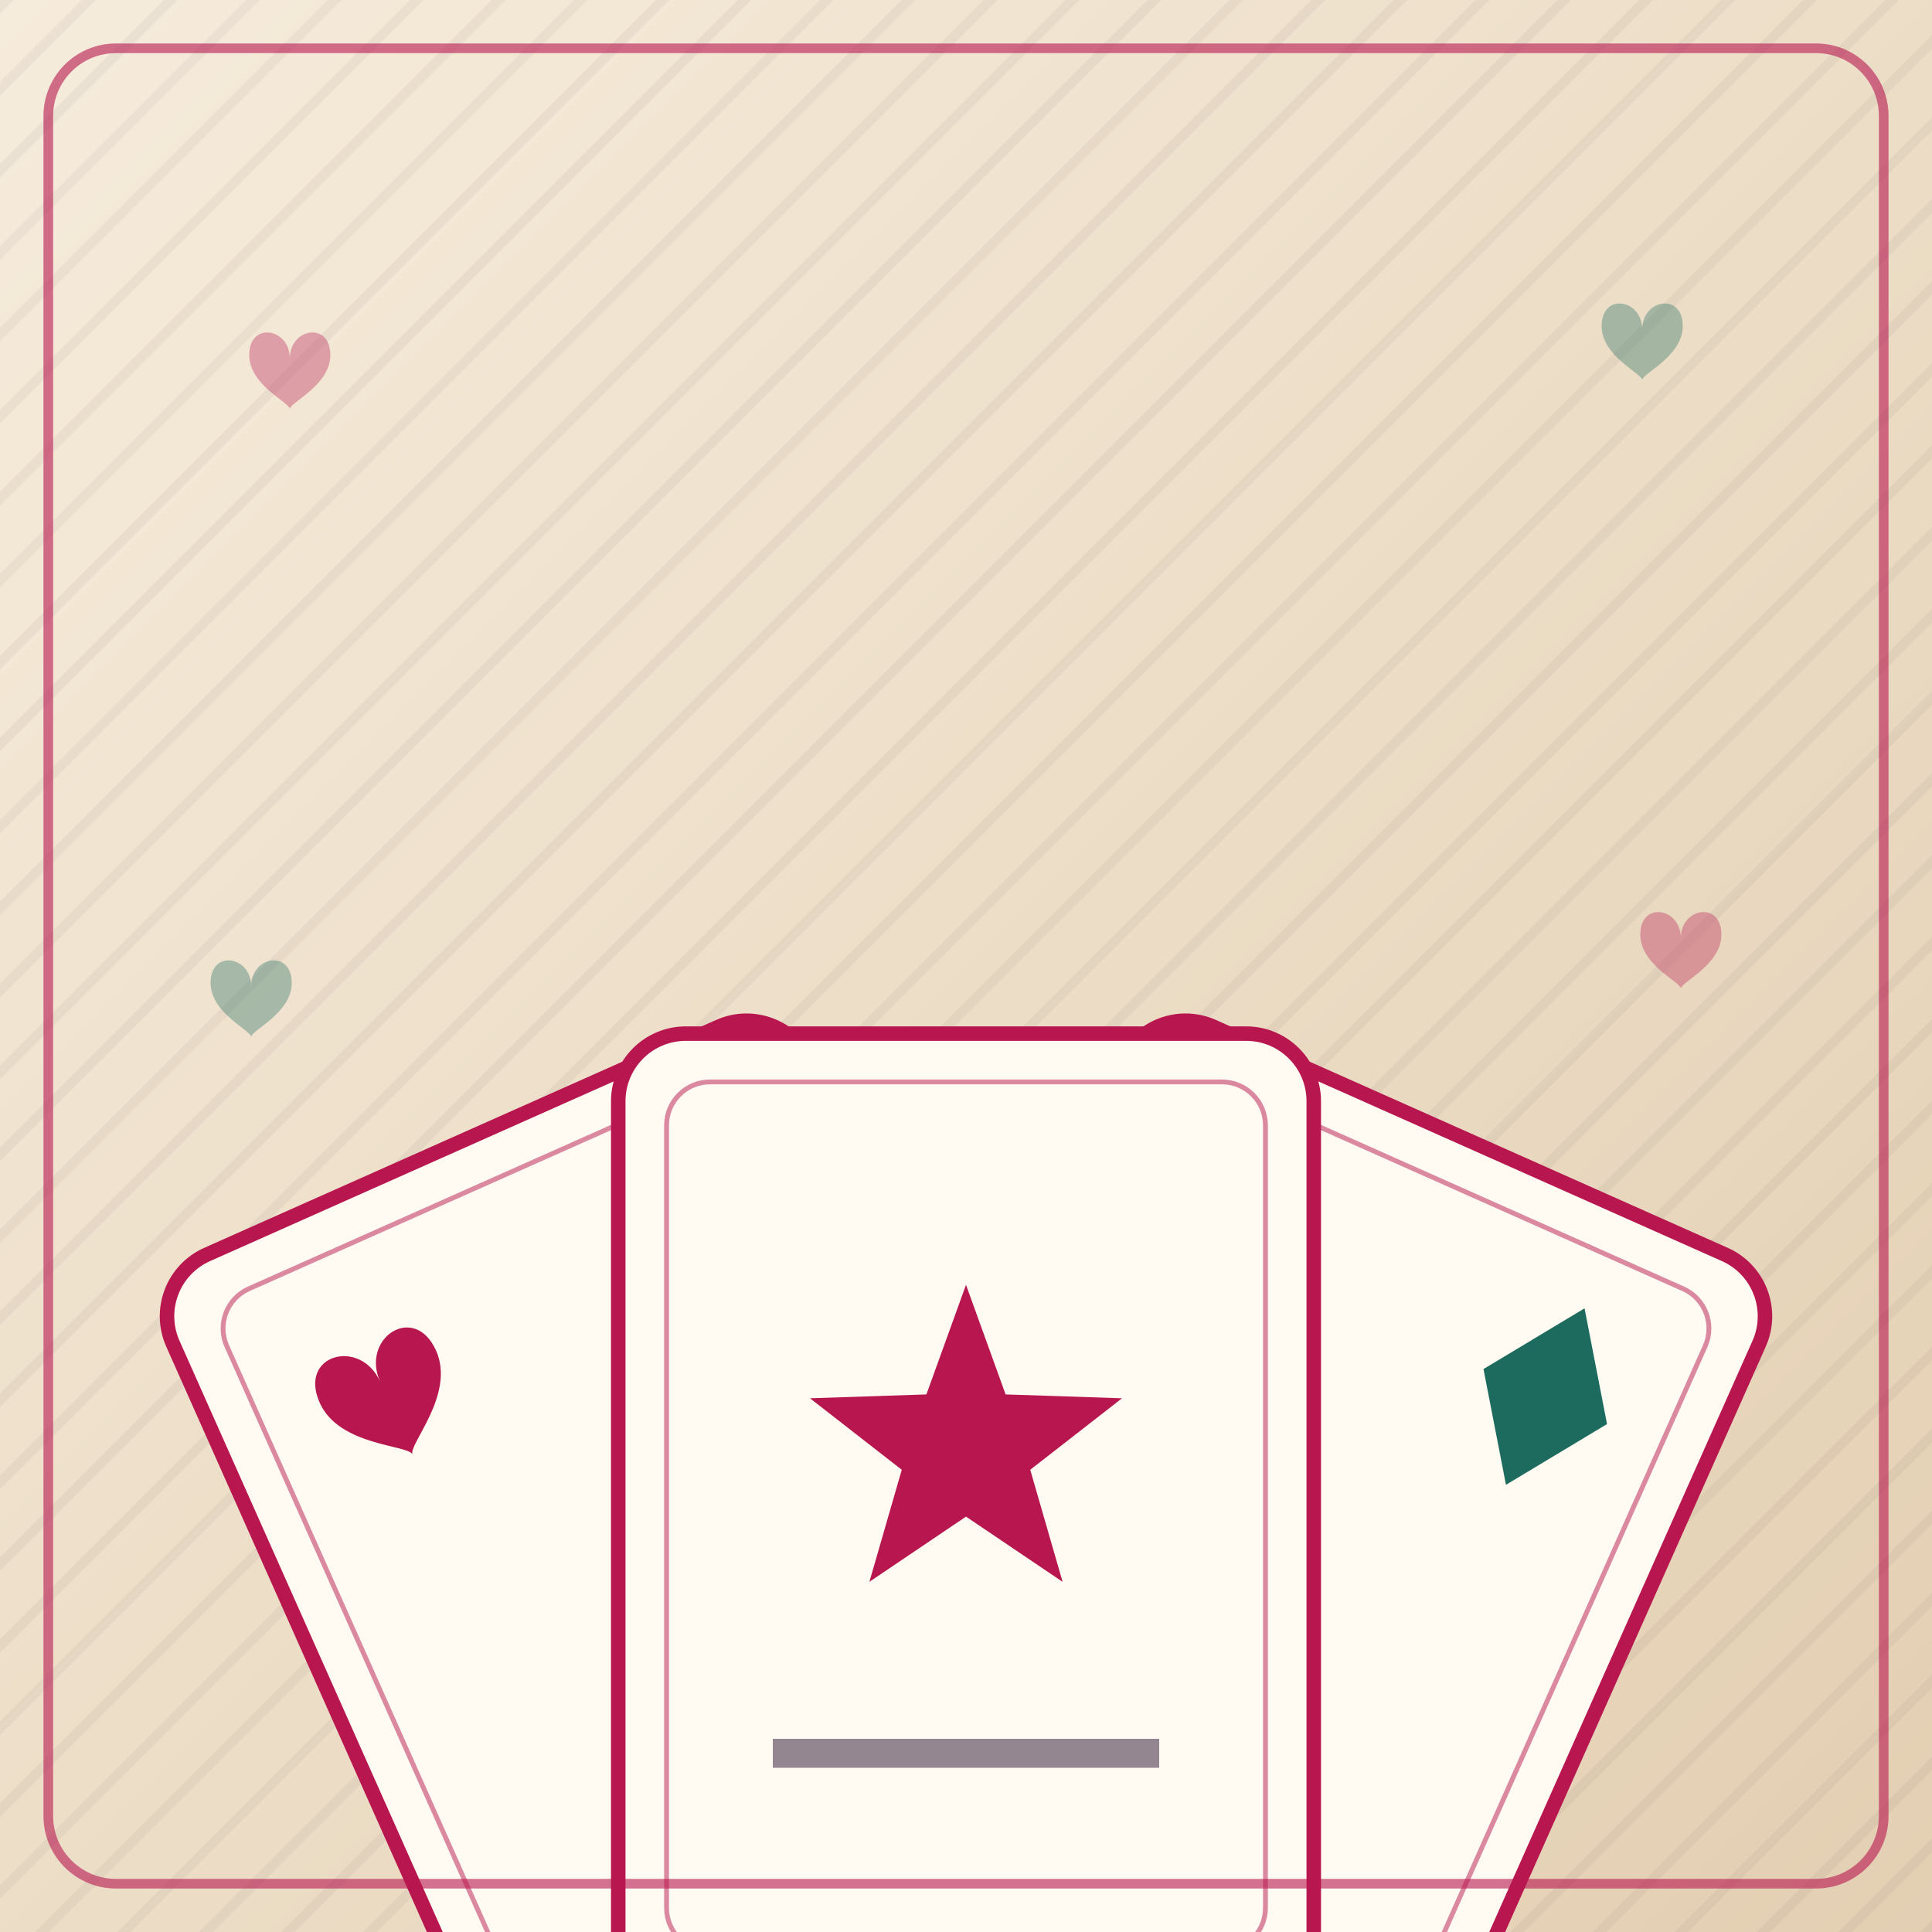
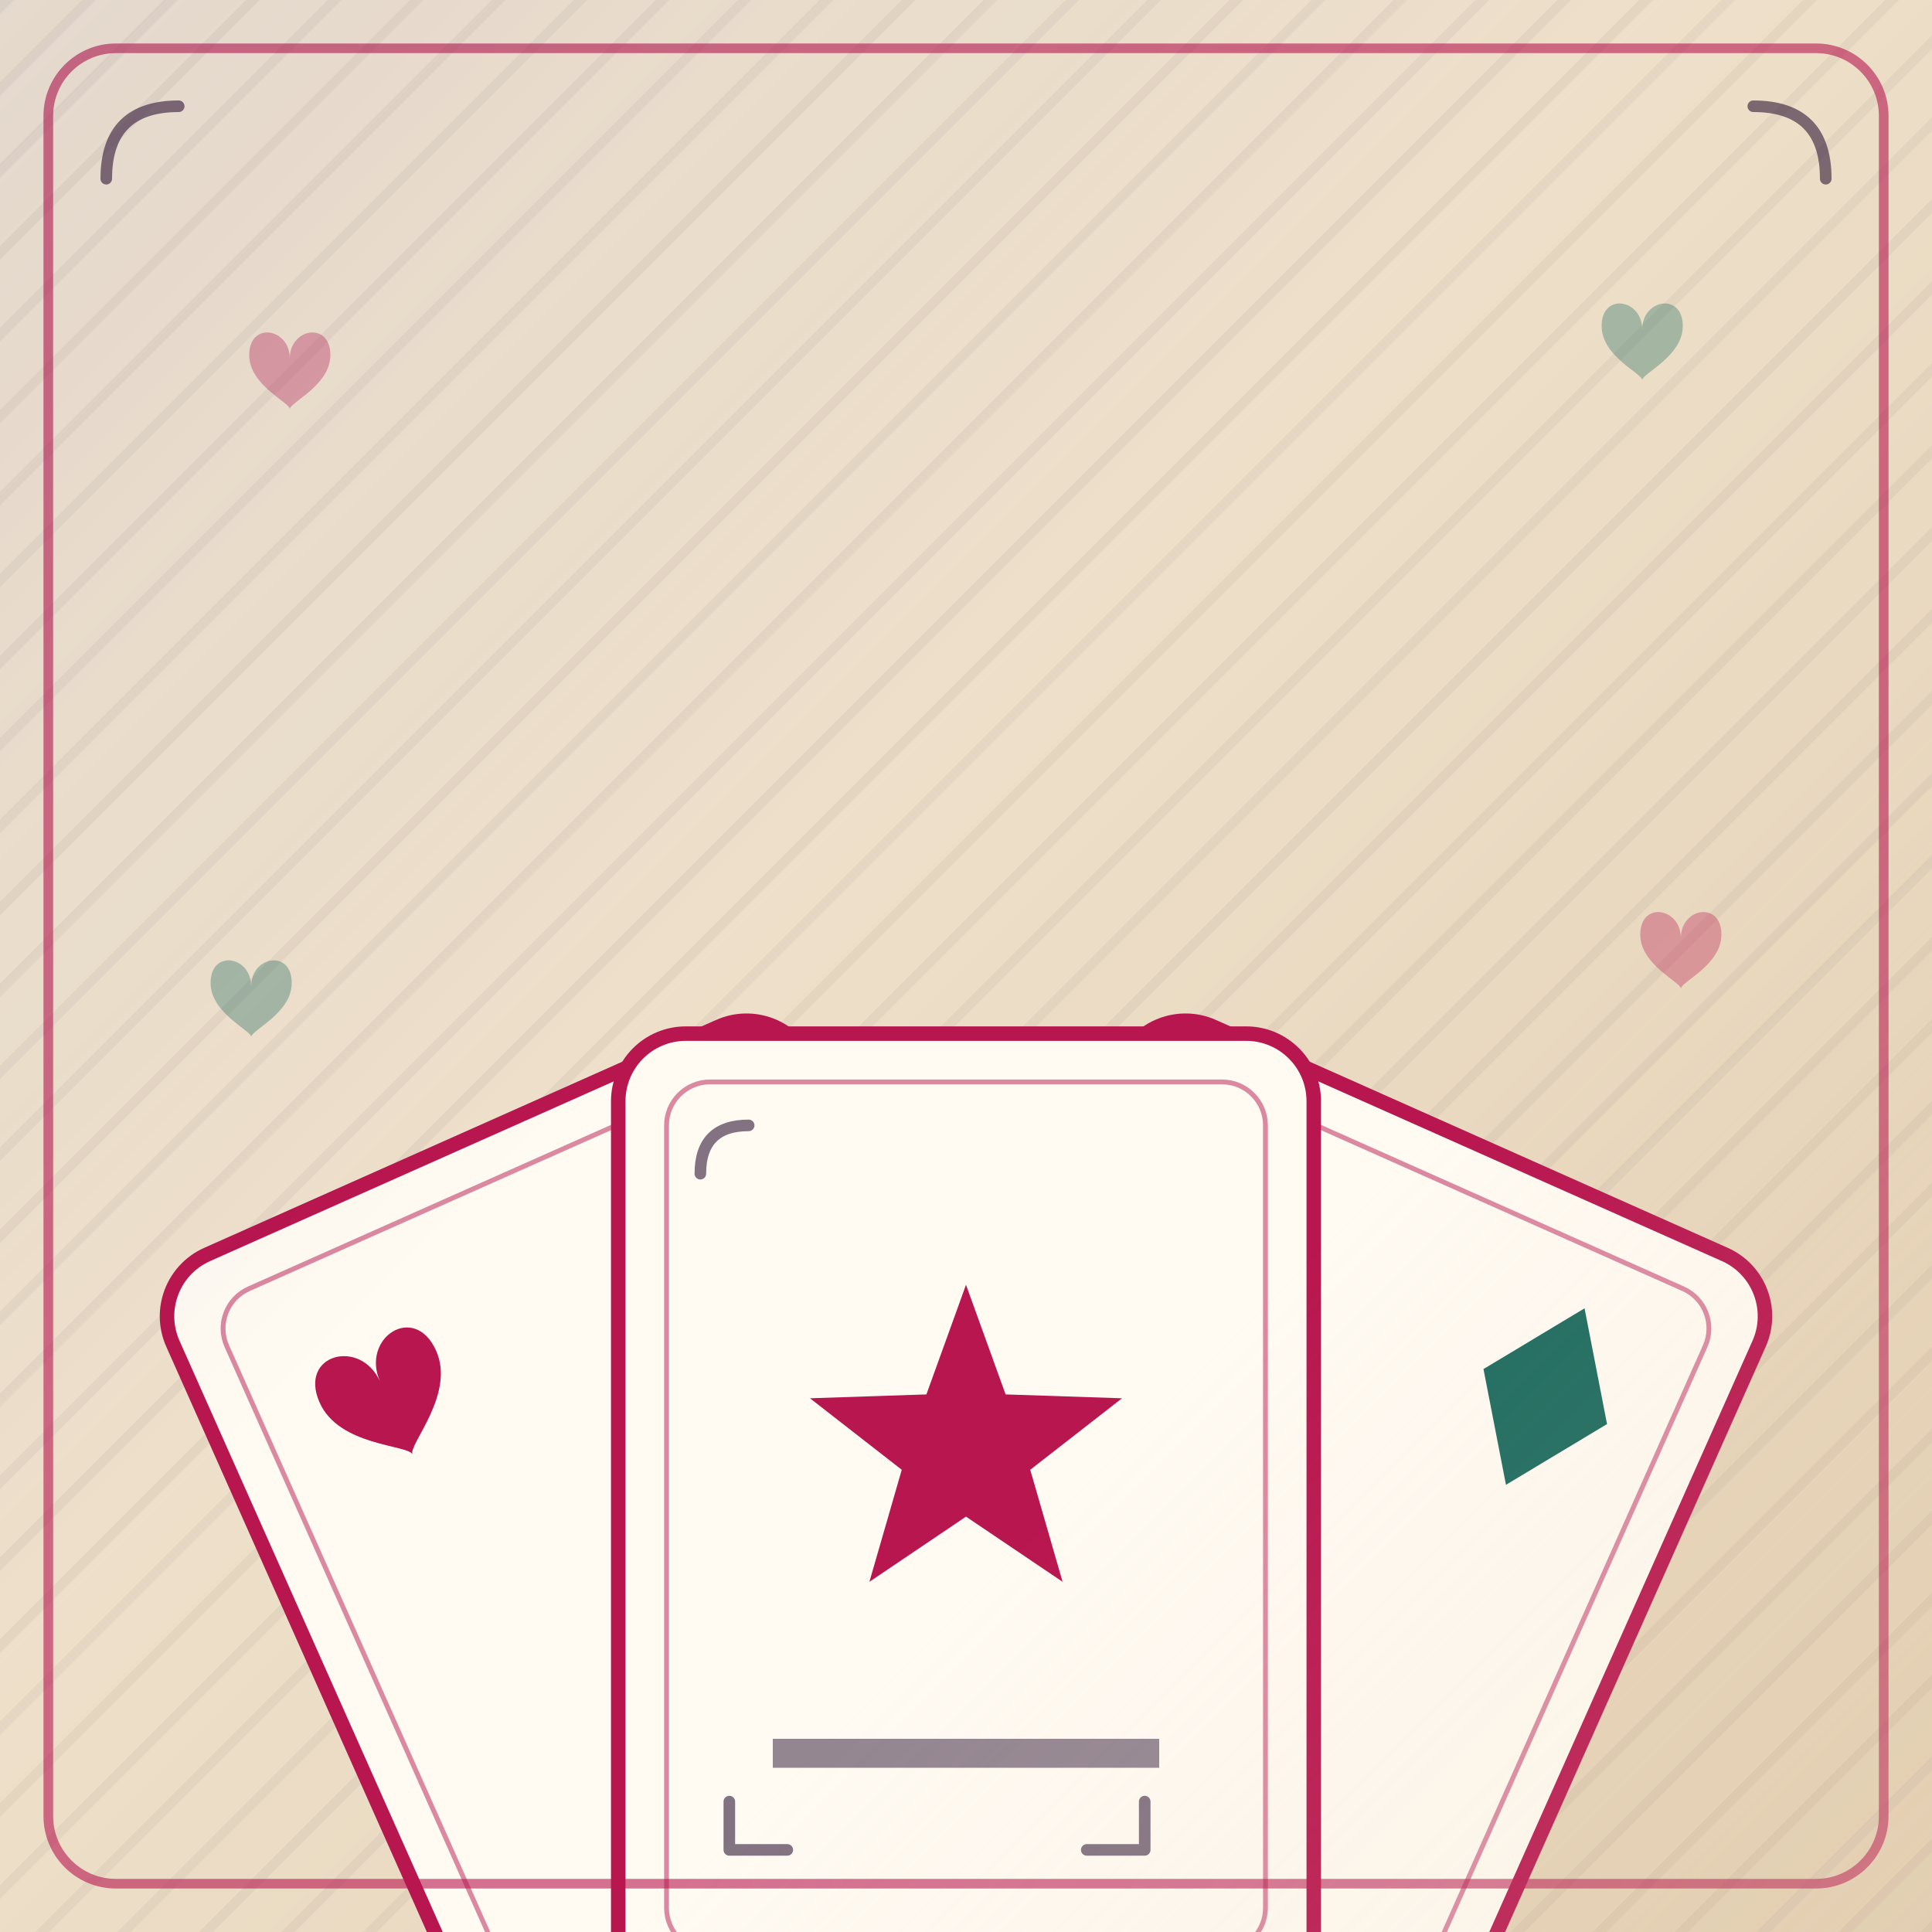
<svg xmlns="http://www.w3.org/2000/svg" viewBox="0 0 400 400" preserveAspectRatio="xMidYMid slice">
  <defs>
    <pattern id="weave" width="12" height="12" patternUnits="userSpaceOnUse" patternTransform="rotate(45)">
      <rect x="0" y="0" width="2" height="12" fill="#2a1230" opacity="0.05" />
    </pattern>
    <linearGradient id="bg" x1="0" y1="0" x2="1" y2="1">
      <stop offset="0" stop-color="#f6ecdc" stop-opacity="1" />
      <stop offset="1" stop-color="#e3cfb2" stop-opacity="1" />
    </linearGradient>
  </defs>
  <rect x="0" y="0" width="400" height="400" fill="url(#bg)" />
  <rect x="0" y="0" width="400" height="400" fill="url(#weave)" />
  <g transform="rotate(-24 200 470)">
    <rect x="128" y="214" width="144" height="200" fill="#fffaf2" rx="14" stroke="#b8164f" stroke-width="3" />
    <rect x="138" y="224" width="124" height="180" fill="none" rx="9" stroke="#b8164f" stroke-width="1" opacity="0.5" />
    <path d="M164 252.6c0-9.9 -13.2-12.1 -13.2-1.1c0 9.9 13.2 15.4 13.2 17.6c0-2.2 13.2-7.7 13.2-17.6c0-11-13.2-8.8-13.2 1.1z" fill="#b8164f" />
  </g>
  <g transform="rotate(24 200 470)">
    <rect x="128" y="214" width="144" height="200" fill="#fffaf2" rx="14" stroke="#b8164f" stroke-width="3" />
    <rect x="138" y="224" width="124" height="180" fill="none" rx="9" stroke="#b8164f" stroke-width="1" opacity="0.5" />
    <polygon points="236,236 250,256 236,276 222,256" fill="#1d6b5f" />
  </g>
  <g transform="rotate(0 200 470)">
    <rect x="128" y="214" width="144" height="200" fill="#fffaf2" rx="14" stroke="#b8164f" stroke-width="3" />
    <rect x="138" y="224" width="124" height="180" fill="none" rx="9" stroke="#b8164f" stroke-width="1" opacity="0.5" />
    <polygon points="200,266 208.2,288.7 232.3,289.5 213.3,304.3 220,327.5 200,314 180,327.5 186.7,304.3 167.7,289.5 191.8,288.7" fill="#b8164f" />
    <rect x="160" y="360" width="80" height="6" fill="#2a1230" opacity="0.5" />
  </g>
  <path d="M60 74.2c0-6.3 -8.4-7.7 -8.4-0.7c0 6.3 8.4 9.8 8.4 11.2c0-1.4 8.4-4.9 8.4-11.2c0-7-8.4-5.6-8.4 0.7z" fill="#b8164f" opacity="0.35" />
  <path d="M340 68.2c0-6.3 -8.4-7.7 -8.4-0.7c0 6.3 8.4 9.8 8.4 11.2c0-1.4 8.4-4.9 8.4-11.2c0-7-8.4-5.6-8.4 0.7z" fill="#1d6b5f" opacity="0.35" />
  <path d="M52 204.2c0-6.3 -8.4-7.7 -8.4-0.7c0 6.3 8.4 9.8 8.4 11.2c0-1.4 8.4-4.9 8.4-11.2c0-7-8.4-5.6-8.4 0.7z" fill="#1d6b5f" opacity="0.35" />
  <path d="M348 194.2c0-6.3 -8.4-7.7 -8.4-0.7c0 6.3 8.4 9.8 8.4 11.2c0-1.4 8.4-4.9 8.4-11.2c0-7-8.4-5.6-8.4 0.7z" fill="#b8164f" opacity="0.35" />
  <rect x="10" y="10" width="380" height="380" fill="none" stroke="#b8164f" stroke-width="2" rx="14" opacity="0.6" />
+   <path d="M22 37q0-15 15-15m326 0q15 0 15 15 M145 243q0-10 10-10 M151 373v10h12 M237 373v10h-12" fill="none" stroke="#2a1230" stroke-width="2.4" stroke-linecap="round" stroke-linejoin="round" opacity="0.58" />
+   <defs>
+     <linearGradient id="print-wash" x1="0" y1="0" x2="1" y2="1">
+       <stop offset="0" stop-color="#2a1230" stop-opacity="0.09" />
+       <stop offset="0.44" stop-color="#2a1230" stop-opacity="0" />
+       <stop offset="0.66" stop-color="#e3cfb2" stop-opacity="0" />
+       <stop offset="1" stop-color="#e3cfb2" stop-opacity="0.2" />
+     </linearGradient>
+   </defs>
+   <rect x="0" y="0" width="400" height="400" fill="url(#print-wash)" />
</svg>
